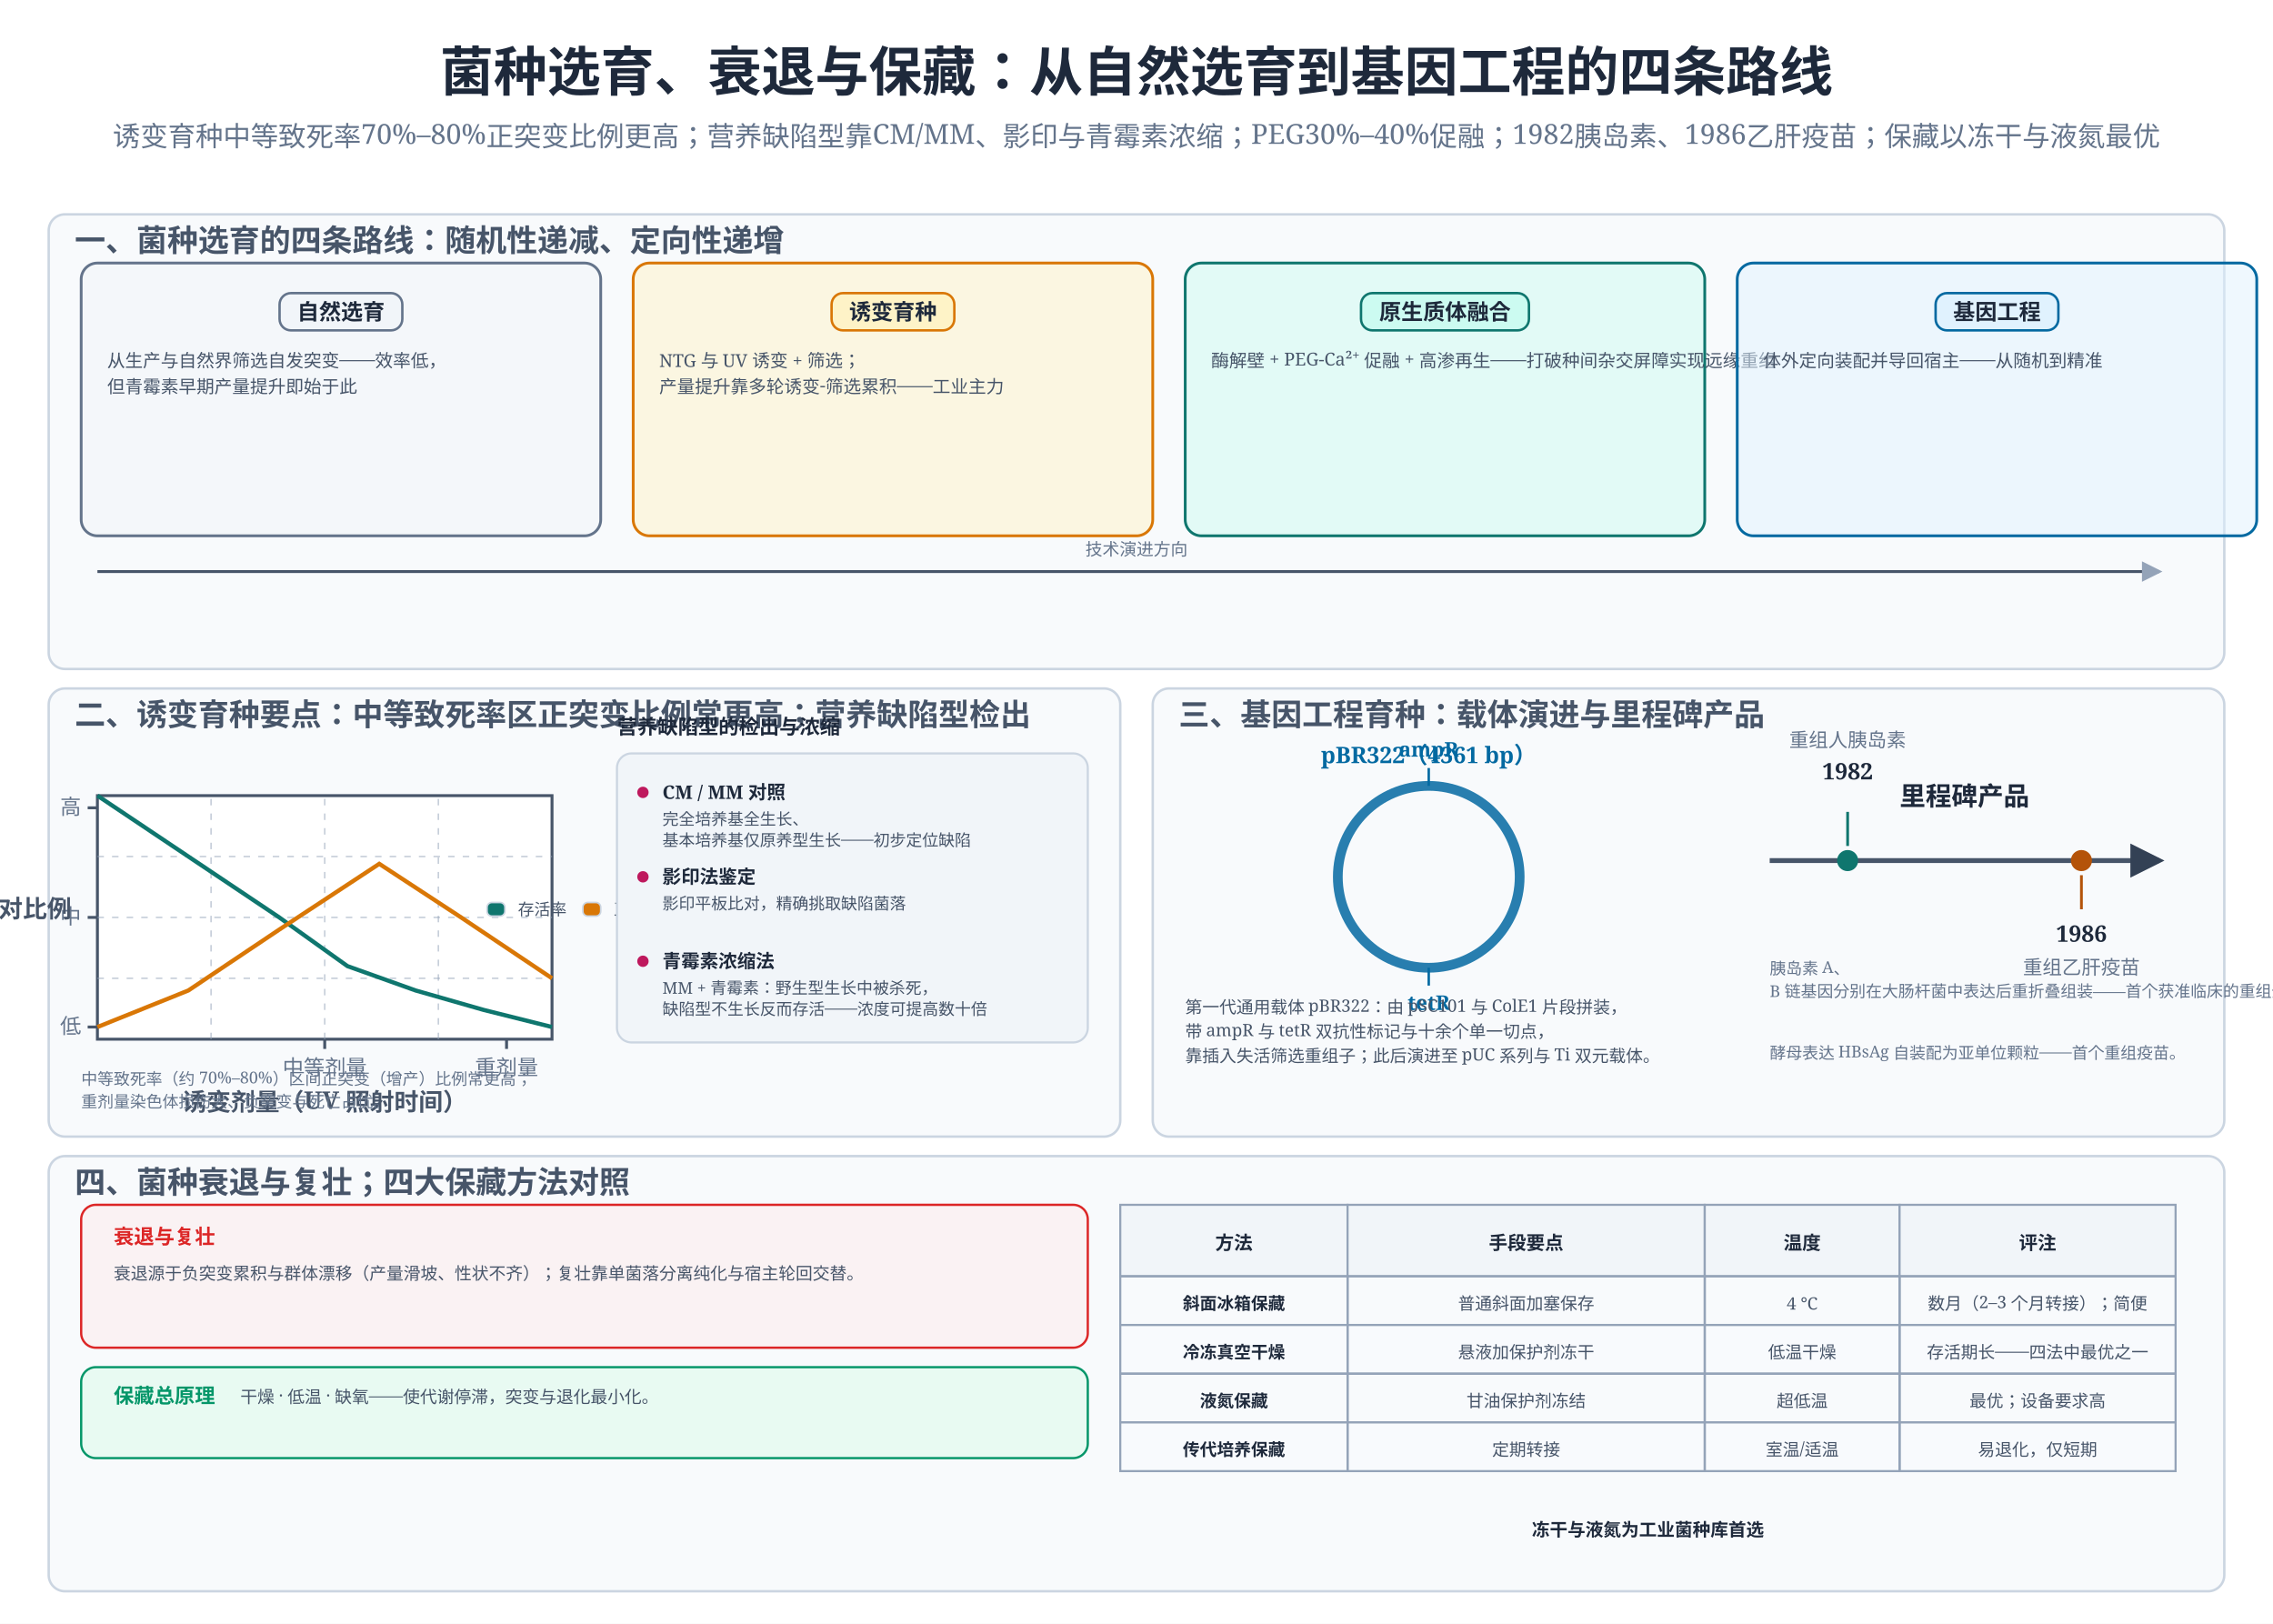
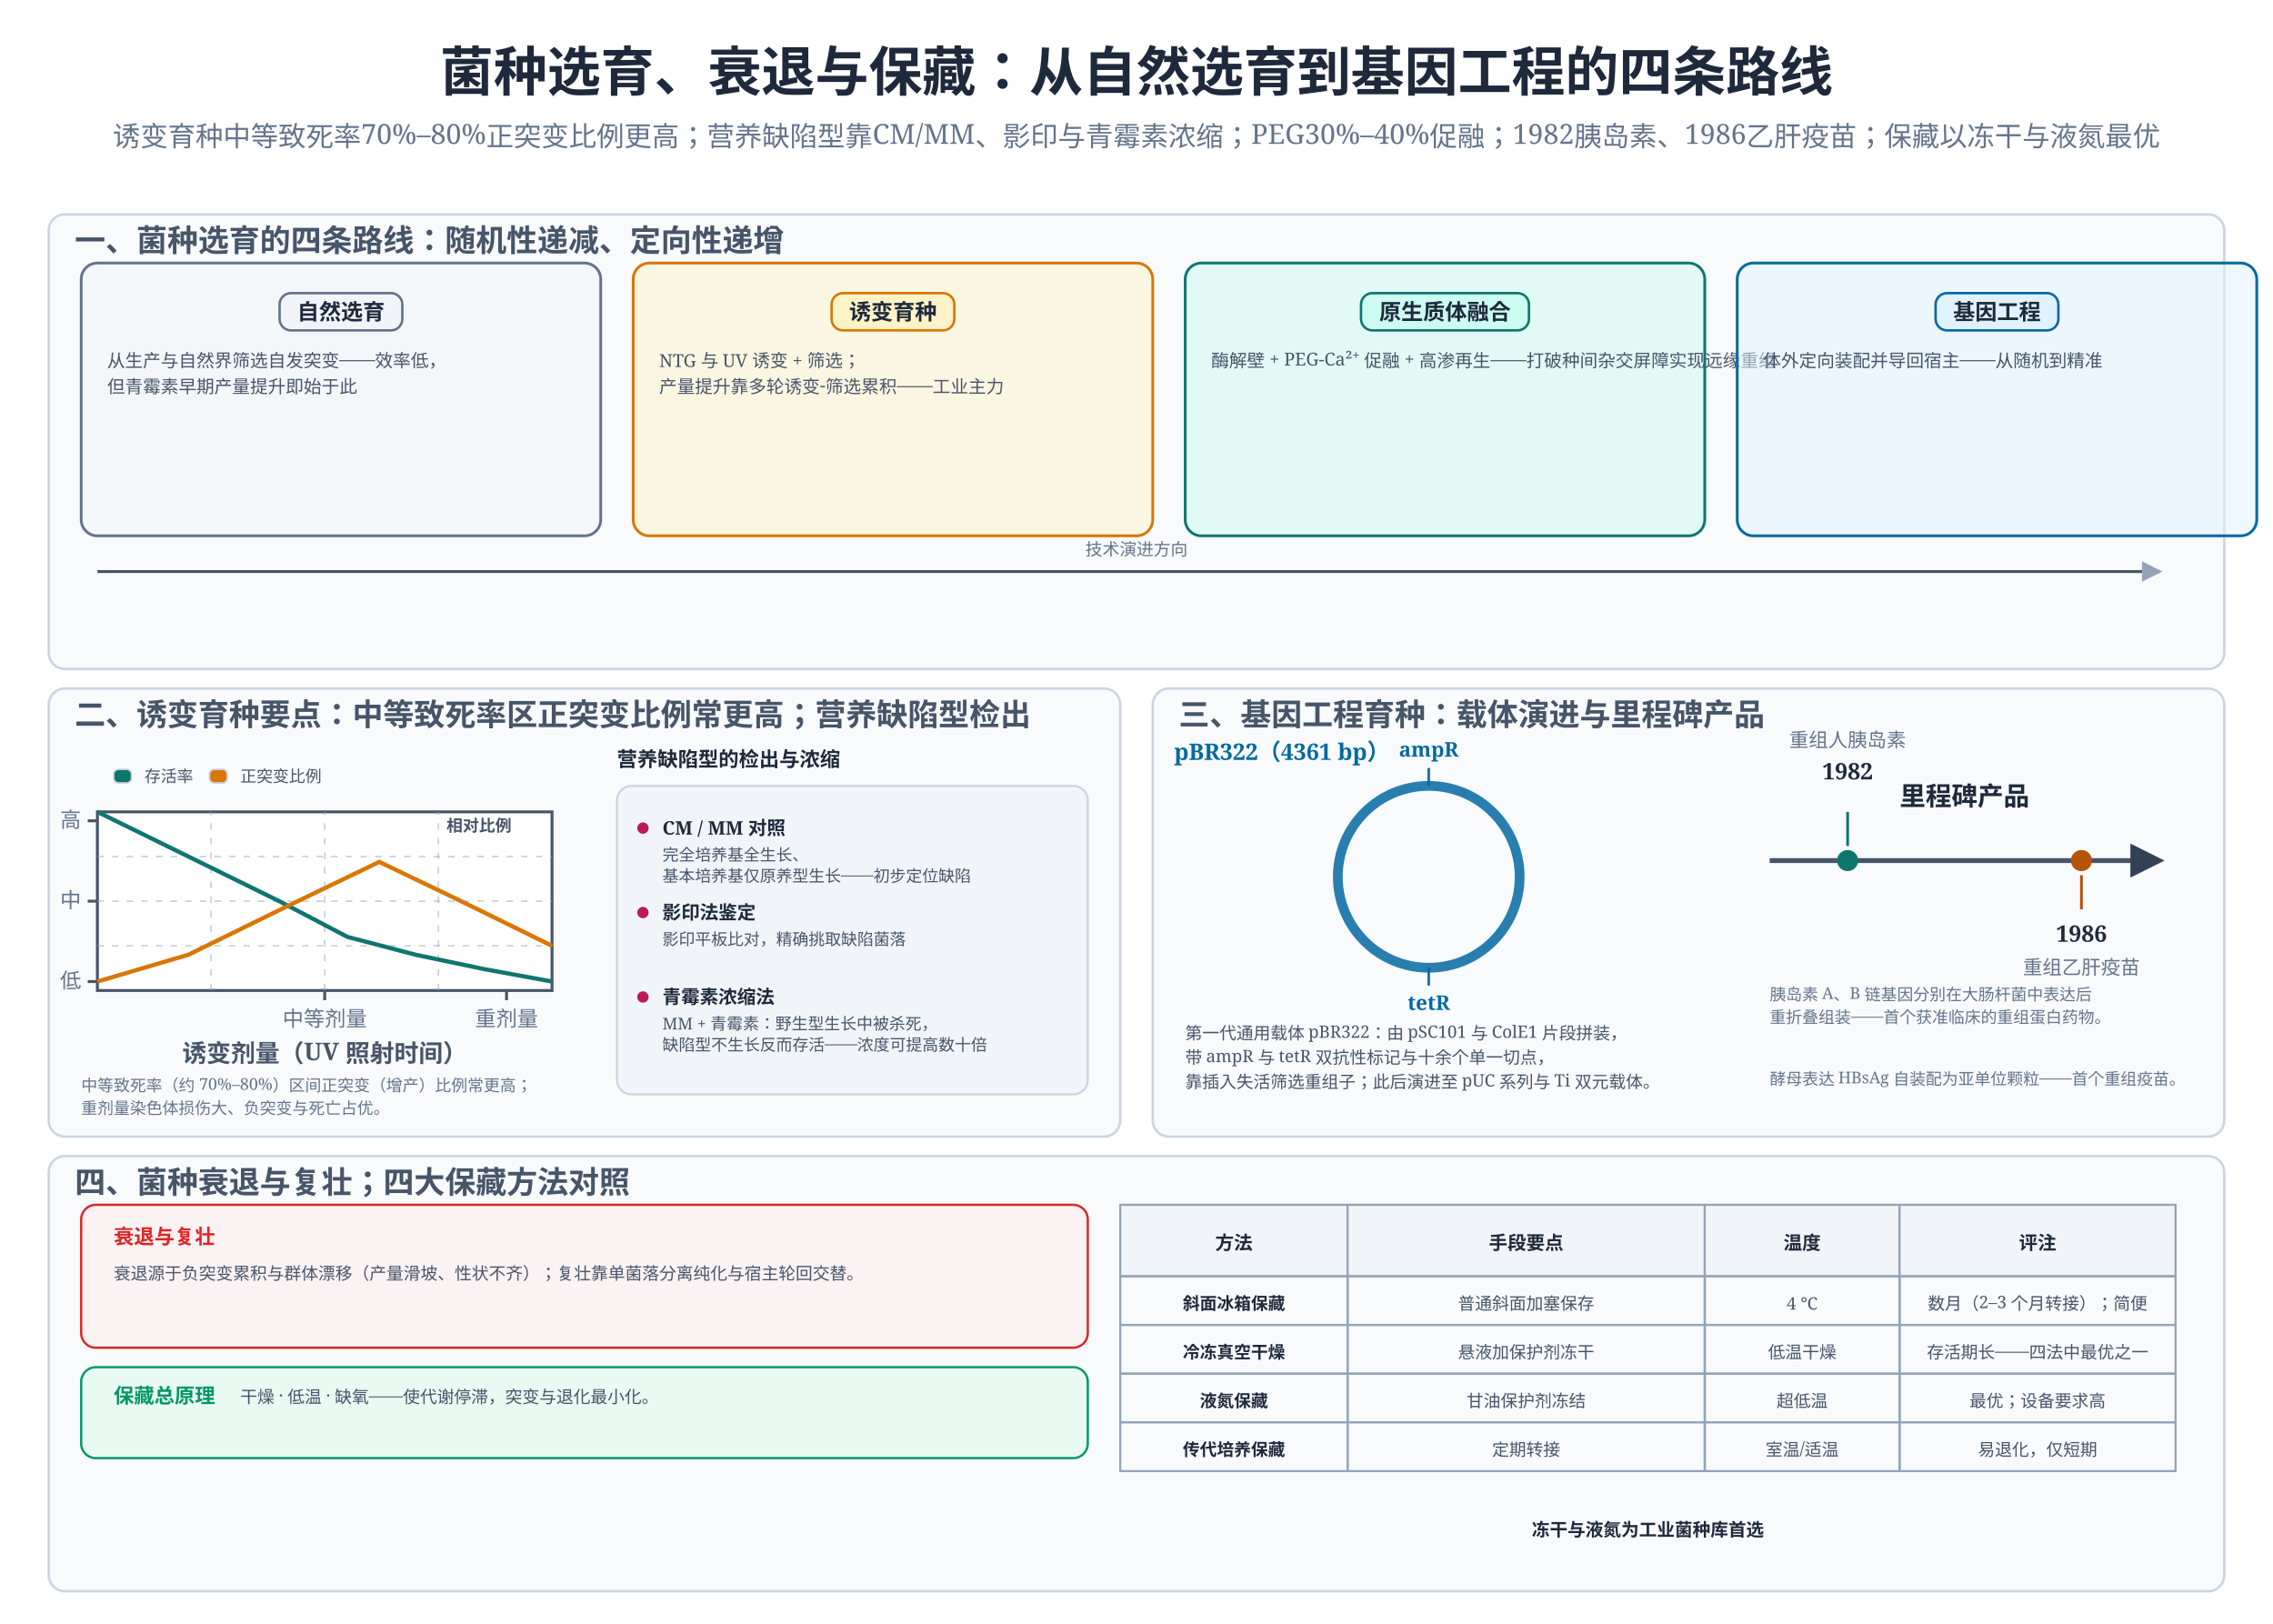
<svg xmlns="http://www.w3.org/2000/svg" width="1400" height="1000" viewBox="0 0 1400 1000" font-family="Noto Serif SC, LXGW WenKai, Songti SC, serif">
  <defs>
    <marker id="arr-ink" viewBox="0 0 10 10" refX="8.5" refY="5" markerWidth="7" markerHeight="7" orient="auto-start-reverse">
      <path d="M0,0 L10,5 L0,10 z" fill="#334155" />
    </marker>
    <marker id="arr-dna" viewBox="0 0 10 10" refX="8.5" refY="5" markerWidth="7" markerHeight="7" orient="auto-start-reverse">
      <path d="M0,0 L10,5 L0,10 z" fill="#0f766e" />
    </marker>
    <marker id="arr-rna" viewBox="0 0 10 10" refX="8.5" refY="5" markerWidth="7" markerHeight="7" orient="auto-start-reverse">
      <path d="M0,0 L10,5 L0,10 z" fill="#b45309" />
    </marker>
    <marker id="arr-pro" viewBox="0 0 10 10" refX="8.5" refY="5" markerWidth="7" markerHeight="7" orient="auto-start-reverse">
      <path d="M0,0 L10,5 L0,10 z" fill="#6d28d9" />
    </marker>
    <marker id="arr-enz" viewBox="0 0 10 10" refX="8.5" refY="5" markerWidth="7" markerHeight="7" orient="auto-start-reverse">
      <path d="M0,0 L10,5 L0,10 z" fill="#be185d" />
    </marker>
    <marker id="arr-acc" viewBox="0 0 10 10" refX="8.5" refY="5" markerWidth="7" markerHeight="7" orient="auto-start-reverse">
      <path d="M0,0 L10,5 L0,10 z" fill="#0369a1" />
    </marker>
    <marker id="arr-ok" viewBox="0 0 10 10" refX="8.5" refY="5" markerWidth="7" markerHeight="7" orient="auto-start-reverse">
      <path d="M0,0 L10,5 L0,10 z" fill="#059669" />
    </marker>
    <marker id="arr-warn" viewBox="0 0 10 10" refX="8.5" refY="5" markerWidth="7" markerHeight="7" orient="auto-start-reverse">
      <path d="M0,0 L10,5 L0,10 z" fill="#b45309" />
    </marker>
    <marker id="arr-bad" viewBox="0 0 10 10" refX="8.5" refY="5" markerWidth="7" markerHeight="7" orient="auto-start-reverse">
      <path d="M0,0 L10,5 L0,10 z" fill="#dc2626" />
    </marker>
    <marker id="arr-mute" viewBox="0 0 10 10" refX="8.5" refY="5" markerWidth="7" markerHeight="7" orient="auto-start-reverse">
      <path d="M0,0 L10,5 L0,10 z" fill="#94a3b8" />
    </marker>
  </defs>
  <rect x="0" y="0" width="1400" height="1000" fill="#ffffff" />
  <text x="700" y="56" text-anchor="middle" font-size="33" font-weight="700" fill="#1e293b">菌种选育、衰退与保藏：从自然选育到基因工程的四条路线</text>
  <text x="700" y="90" text-anchor="middle" font-size="17" fill="#64748b">诱变育种中等致死率70%–80%正突变比例更高；营养缺陷型靠CM/MM、影印与青霉素浓缩；PEG30%–40%促融；1982胰岛素、1986乙肝疫苗；保藏以冻干与液氮最优</text>
  <rect x="30" y="132" width="1340" height="280" rx="10" fill="#f8fafc" stroke="#cbd5e1" stroke-width="1.5" />
  <text x="46" y="154.84" font-size="19" fill="#475569" font-weight="700">一、菌种选育的四条路线：随机性递减、定向性递增</text>
  <rect x="50" y="162" width="320" height="168" rx="10" fill="#f1f5f9" fill-opacity="0.5" stroke="#64748b" stroke-width="1.7" />
  <rect x="172.19" y="180.525" width="75.62" height="22.95" rx="7" fill="#f1f5f9" stroke="#64748b" stroke-width="1.5" />
  <text x="210" y="196.86" font-size="13.5" fill="#1e293b" text-anchor="middle" font-weight="700">自然选育</text>
  <text x="66" y="226" font-size="11" fill="#475569">从生产与自然界筛选自发突变——效率低，</text>
  <text x="66" y="242" font-size="11" fill="#475569">但青霉素早期产量提升即始于此</text>
  <rect x="390" y="162" width="320" height="168" rx="10" fill="#fef3c7" fill-opacity="0.5" stroke="#d97706" stroke-width="1.7" />
  <rect x="512.19" y="180.525" width="75.62" height="22.95" rx="7" fill="#fef3c7" stroke="#d97706" stroke-width="1.5" />
  <text x="550" y="196.86" font-size="13.5" fill="#1e293b" text-anchor="middle" font-weight="700">诱变育种</text>
  <text x="406" y="226" font-size="11" fill="#475569">NTG 与 UV 诱变 + 筛选；</text>
  <text x="406" y="242" font-size="11" fill="#475569">产量提升靠多轮诱变-筛选累积——工业主力</text>
  <rect x="730" y="162" width="320" height="168" rx="10" fill="#ccfbf1" fill-opacity="0.5" stroke="#0f766e" stroke-width="1.7" />
  <rect x="838.285" y="180.525" width="103.43" height="22.95" rx="7" fill="#ccfbf1" stroke="#0f766e" stroke-width="1.5" />
  <text x="890" y="196.86" font-size="13.5" fill="#1e293b" text-anchor="middle" font-weight="700">原生质体融合</text>
  <text x="746" y="226" font-size="11" fill="#475569">酶解壁 + PEG-Ca²⁺ 促融 + 高渗再生——打破种间杂交屏障实现远缘重组</text>
  <rect x="1070" y="162" width="320" height="168" rx="10" fill="#e0f2fe" fill-opacity="0.5" stroke="#0369a1" stroke-width="1.7" />
  <rect x="1192.19" y="180.525" width="75.62" height="22.95" rx="7" fill="#e0f2fe" stroke="#0369a1" stroke-width="1.5" />
  <text x="1230" y="196.86" font-size="13.5" fill="#1e293b" text-anchor="middle" font-weight="700">基因工程</text>
  <text x="1086" y="226" font-size="11" fill="#475569">体外定向装配并导回宿主——从随机到精准</text>
  <line x1="60" y1="352" x2="1330" y2="352" stroke="#475569" stroke-width="1.8" marker-end="url(#arr-mute)" />
  <text x="700" y="342" font-size="10.5" fill="#64748b" text-anchor="middle">技术演进方向</text>
  <rect x="30" y="424" width="660" height="276" rx="10" fill="#f8fafc" stroke="#cbd5e1" stroke-width="1.5" />
  <text x="46" y="446.84" font-size="19" fill="#475569" font-weight="700">二、诱变育种要点：中等致死率区正突变比例常更高；营养缺陷型检出</text>
-   <rect x="60" y="490" width="280" height="150" fill="#ffffff" stroke="#475569" stroke-width="1.8" />
-   <line x1="60" y1="602.5" x2="340" y2="602.5" stroke="#94a3b8" stroke-width="0.9" stroke-dasharray="4 5" opacity="0.55" />
-   <line x1="130" y1="640" x2="130" y2="490" stroke="#94a3b8" stroke-width="0.9" stroke-dasharray="4 5" opacity="0.55" />
-   <line x1="60" y1="565" x2="340" y2="565" stroke="#94a3b8" stroke-width="0.9" stroke-dasharray="4 5" opacity="0.55" />
-   <line x1="200" y1="640" x2="200" y2="490" stroke="#94a3b8" stroke-width="0.9" stroke-dasharray="4 5" opacity="0.55" />
+   <rect x="60" y="500" width="280" height="110" fill="#ffffff" stroke="#475569" stroke-width="1.8" />
+   <line x1="60" y1="582.5" x2="340" y2="582.5" stroke="#94a3b8" stroke-width="0.9" stroke-dasharray="4 5" opacity="0.55" />
+   <line x1="130" y1="610" x2="130" y2="500" stroke="#94a3b8" stroke-width="0.9" stroke-dasharray="4 5" opacity="0.55" />
+   <line x1="60" y1="555" x2="340" y2="555" stroke="#94a3b8" stroke-width="0.9" stroke-dasharray="4 5" opacity="0.55" />
+   <line x1="200" y1="610" x2="200" y2="500" stroke="#94a3b8" stroke-width="0.9" stroke-dasharray="4 5" opacity="0.55" />
  <line x1="60" y1="527.5" x2="340" y2="527.5" stroke="#94a3b8" stroke-width="0.9" stroke-dasharray="4 5" opacity="0.55" />
-   <line x1="270" y1="640" x2="270" y2="490" stroke="#94a3b8" stroke-width="0.9" stroke-dasharray="4 5" opacity="0.55" />
-   <line x1="200" y1="640" x2="200" y2="646" stroke="#475569" stroke-width="1.8" />
-   <text x="200" y="662" font-size="13" fill="#64748b" text-anchor="middle">中等剂量</text>
-   <line x1="312" y1="640" x2="312" y2="646" stroke="#475569" stroke-width="1.8" />
-   <text x="312" y="662" font-size="13" fill="#64748b" text-anchor="middle">重剂量</text>
-   <line x1="54" y1="632.5" x2="60" y2="632.5" stroke="#475569" stroke-width="1.8" />
-   <text x="50" y="636.5" font-size="13" fill="#64748b" text-anchor="end">低</text>
-   <line x1="54" y1="565" x2="60" y2="565" stroke="#475569" stroke-width="1.8" />
-   <text x="50" y="569" font-size="13" fill="#64748b" text-anchor="end">中</text>
-   <line x1="54" y1="497.5" x2="60" y2="497.5" stroke="#475569" stroke-width="1.8" />
-   <text x="50" y="501.5" font-size="13" fill="#64748b" text-anchor="end">高</text>
-   <text x="200" y="684" font-size="15" fill="#475569" text-anchor="middle" font-weight="600">诱变剂量（UV 照射时间）</text>
-   <text x="14" y="565" font-size="15" fill="#475569" text-anchor="middle" font-weight="600">相对比例</text>
-   <path d="M60.0,490.0 L116.0,527.5 L172.0,565.0 L214.0,595.0 L256.0,610.0 L298.0,622.0 L340.0,632.5" fill="none" stroke="#0f766e" stroke-width="2.6" />
-   <path d="M60.0,632.5 L116.0,610.0 L172.0,572.5 L233.6,532.0 L284.0,565.0 L340.0,602.5" fill="none" stroke="#d97706" stroke-width="2.6" />
-   <rect x="300" y="555.8" width="11" height="8.4" rx="3" fill="#0f766e" stroke="#cbd5e1" stroke-width="1" />
-   <text x="319" y="563.6" font-size="10" fill="#475569">存活率</text>
-   <rect x="359" y="555.8" width="11" height="8.4" rx="3" fill="#d97706" stroke="#cbd5e1" stroke-width="1" />
-   <text x="378" y="563.6" font-size="10" fill="#475569">正突变比例</text>
-   <text x="50" y="668" font-size="10" fill="#64748b">中等致死率（约 70%–80%）区间正突变（增产）比例常更高；</text>
-   <text x="50" y="682" font-size="10" fill="#64748b">重剂量染色体损伤大、负突变与死亡占优。</text>
-   <text x="380" y="452" font-size="12.5" fill="#1e293b" font-weight="700">营养缺陷型的检出与浓缩</text>
-   <rect x="380" y="464" width="290" height="178" rx="9" fill="#f1f5f9" stroke="#cbd5e1" stroke-width="1.3" />
-   <circle cx="396" cy="488" r="3.5" fill="#be185d" />
-   <text x="408" y="492" font-size="11.5" fill="#1e293b" font-weight="700">CM / MM 对照</text>
-   <text x="408" y="508" font-size="10" fill="#475569">完全培养基全生长、</text>
-   <text x="408" y="521" font-size="10" fill="#475569">基本培养基仅原养型生长——初步定位缺陷</text>
-   <circle cx="396" cy="540" r="3.5" fill="#be185d" />
-   <text x="408" y="544" font-size="11.5" fill="#1e293b" font-weight="700">影印法鉴定</text>
-   <text x="408" y="560" font-size="10" fill="#475569">影印平板比对，精确挑取缺陷菌落</text>
-   <circle cx="396" cy="592" r="3.5" fill="#be185d" />
-   <text x="408" y="596" font-size="11.5" fill="#1e293b" font-weight="700">青霉素浓缩法</text>
-   <text x="408" y="612" font-size="10" fill="#475569">MM + 青霉素：野生型生长中被杀死，</text>
-   <text x="408" y="625" font-size="10" fill="#475569">缺陷型不生长反而存活——浓度可提高数十倍</text>
+   <line x1="270" y1="610" x2="270" y2="500" stroke="#94a3b8" stroke-width="0.9" stroke-dasharray="4 5" opacity="0.55" />
+   <line x1="200" y1="610" x2="200" y2="616" stroke="#475569" stroke-width="1.8" />
+   <text x="200" y="632" font-size="13" fill="#64748b" text-anchor="middle">中等剂量</text>
+   <line x1="312" y1="610" x2="312" y2="616" stroke="#475569" stroke-width="1.8" />
+   <text x="312" y="632" font-size="13" fill="#64748b" text-anchor="middle">重剂量</text>
+   <line x1="54" y1="604.5" x2="60" y2="604.5" stroke="#475569" stroke-width="1.8" />
+   <text x="50" y="608.5" font-size="13" fill="#64748b" text-anchor="end">低</text>
+   <line x1="54" y1="555" x2="60" y2="555" stroke="#475569" stroke-width="1.8" />
+   <text x="50" y="559" font-size="13" fill="#64748b" text-anchor="end">中</text>
+   <line x1="54" y1="505.5" x2="60" y2="505.5" stroke="#475569" stroke-width="1.8" />
+   <text x="50" y="509.5" font-size="13" fill="#64748b" text-anchor="end">高</text>
+   <text x="200" y="654" font-size="15" fill="#475569" text-anchor="middle" font-weight="600">诱变剂量（UV 照射时间）</text>
+   <text x="275" y="512" font-size="10" fill="#475569" font-weight="600">相对比例</text>
+   <path d="M60.0,500.0 L116.0,527.5 L172.0,555.0 L214.0,577.0 L256.0,588.0 L298.0,596.8 L340.0,604.5" fill="none" stroke="#0f766e" stroke-width="2.6" />
+   <path d="M60.0,604.5 L116.0,588.0 L172.0,560.5 L233.6,530.8 L284.0,555.0 L340.0,582.5" fill="none" stroke="#d97706" stroke-width="2.6" />
+   <rect x="70" y="473.8" width="11" height="8.4" rx="3" fill="#0f766e" stroke="#cbd5e1" stroke-width="1" />
+   <text x="89" y="481.6" font-size="10" fill="#475569">存活率</text>
+   <rect x="129" y="473.8" width="11" height="8.4" rx="3" fill="#d97706" stroke="#cbd5e1" stroke-width="1" />
+   <text x="148" y="481.6" font-size="10" fill="#475569">正突变比例</text>
+   <text x="50" y="672" font-size="10" fill="#64748b">中等致死率（约 70%–80%）区间正突变（增产）比例常更高；</text>
+   <text x="50" y="686" font-size="10" fill="#64748b">重剂量染色体损伤大、负突变与死亡占优。</text>
+   <text x="380" y="472" font-size="12.5" fill="#1e293b" font-weight="700">营养缺陷型的检出与浓缩</text>
+   <rect x="380" y="484" width="290" height="190" rx="9" fill="#f1f5f9" stroke="#cbd5e1" stroke-width="1.3" />
+   <circle cx="396" cy="510" r="3.5" fill="#be185d" />
+   <text x="408" y="514" font-size="11.5" fill="#1e293b" font-weight="700">CM / MM 对照</text>
+   <text x="408" y="530" font-size="10" fill="#475569">完全培养基全生长、</text>
+   <text x="408" y="543" font-size="10" fill="#475569">基本培养基仅原养型生长——初步定位缺陷</text>
+   <circle cx="396" cy="562" r="3.5" fill="#be185d" />
+   <text x="408" y="566" font-size="11.5" fill="#1e293b" font-weight="700">影印法鉴定</text>
+   <text x="408" y="582" font-size="10" fill="#475569">影印平板比对，精确挑取缺陷菌落</text>
+   <circle cx="396" cy="614" r="3.5" fill="#be185d" />
+   <text x="408" y="618" font-size="11.5" fill="#1e293b" font-weight="700">青霉素浓缩法</text>
+   <text x="408" y="634" font-size="10" fill="#475569">MM + 青霉素：野生型生长中被杀死，</text>
+   <text x="408" y="647" font-size="10" fill="#475569">缺陷型不生长反而存活——浓度可提高数十倍</text>
  <rect x="710" y="424" width="660" height="276" rx="10" fill="#f8fafc" stroke="#cbd5e1" stroke-width="1.5" />
  <text x="726" y="446.84" font-size="19" fill="#475569" font-weight="700">三、基因工程育种：载体演进与里程碑产品</text>
  <circle cx="880" cy="540" r="56" fill="none" stroke="#0369a1" stroke-width="6" opacity="0.85" />
  <text x="880" y="466" font-size="12.5" fill="#0369a1" text-anchor="middle" font-weight="700">ampR</text>
  <line x1="880" y1="484" x2="880" y2="473" stroke="#0369a1" stroke-width="1.5" />
  <text x="880" y="622" font-size="12.5" fill="#0369a1" text-anchor="middle" font-weight="700">tetR</text>
  <line x1="880" y1="596" x2="880" y2="607" stroke="#0369a1" stroke-width="1.5" />
-   <text x="880" y="470" font-size="14" fill="#0369a1" text-anchor="middle" font-weight="700">pBR322（4361 bp）</text>
-   <text x="730" y="624" font-size="10.5" fill="#475569">第一代通用载体 pBR322：由 pSC101 与 ColE1 片段拼装，</text>
-   <text x="730" y="639" font-size="10.5" fill="#475569">带 ampR 与 tetR 双抗性标记与十余个单一切点，</text>
-   <text x="730" y="654" font-size="10.5" fill="#475569">靠插入失活筛选重组子；此后演进至 pUC 系列与 Ti 双元载体。</text>
+   <text x="856" y="468" font-size="14" fill="#0369a1" text-anchor="end" font-weight="700">pBR322（4361 bp）</text>
+   <text x="730" y="640" font-size="10.5" fill="#475569">第一代通用载体 pBR322：由 pSC101 与 ColE1 片段拼装，</text>
+   <text x="730" y="655" font-size="10.5" fill="#475569">带 ampR 与 tetR 双抗性标记与十余个单一切点，</text>
+   <text x="730" y="670" font-size="10.5" fill="#475569">靠插入失活筛选重组子；此后演进至 pUC 系列与 Ti 双元载体。</text>
  <text x="1210" y="496" font-size="16" fill="#1e293b" text-anchor="middle" font-weight="700">里程碑产品</text>
  <line x1="1090" y1="530" x2="1330" y2="530" stroke="#475569" stroke-width="3" marker-end="url(#arr-ink)" />
  <circle cx="1138" cy="530" r="6.5" fill="#0f766e" />
  <line x1="1138" y1="521" x2="1138" y2="500" stroke="#0f766e" stroke-width="1.7" />
  <text x="1138" y="480" font-size="14" fill="#1e293b" text-anchor="middle" font-weight="700">1982</text>
  <text x="1138" y="460" font-size="12" fill="#64748b" text-anchor="middle">重组人胰岛素</text>
  <circle cx="1282" cy="530" r="6.5" fill="#b45309" />
  <line x1="1282" y1="539" x2="1282" y2="560" stroke="#b45309" stroke-width="1.7" />
  <text x="1282" y="580" font-size="14" fill="#1e293b" text-anchor="middle" font-weight="700">1986</text>
  <text x="1282" y="600" font-size="12" fill="#64748b" text-anchor="middle">重组乙肝疫苗</text>
-   <text x="1090" y="600" font-size="10" fill="#64748b">胰岛素 A、</text>
-   <text x="1090" y="614" font-size="10" fill="#64748b">B 链基因分别在大肠杆菌中表达后重折叠组装——首个获准临床的重组蛋白药物。</text>
-   <text x="1090" y="652" font-size="10" fill="#64748b">酵母表达 HBsAg 自装配为亚单位颗粒——首个重组疫苗。</text>
+   <text x="1090" y="616" font-size="10" fill="#64748b">胰岛素 A、B 链基因分别在大肠杆菌中表达后</text>
+   <text x="1090" y="630" font-size="10" fill="#64748b">重折叠组装——首个获准临床的重组蛋白药物。</text>
+   <text x="1090" y="668" font-size="10" fill="#64748b">酵母表达 HBsAg 自装配为亚单位颗粒——首个重组疫苗。</text>
  <rect x="30" y="712" width="1340" height="268" rx="10" fill="#f8fafc" stroke="#cbd5e1" stroke-width="1.5" />
  <text x="46" y="734.84" font-size="19" fill="#475569" font-weight="700">四、菌种衰退与复壮；四大保藏方法对照</text>
  <rect x="50" y="742" width="620" height="88" rx="9" fill="#fee2e2" fill-opacity="0.35" stroke="#dc2626" stroke-width="1.4" />
  <text x="70" y="766" font-size="12.5" fill="#dc2626" font-weight="700">衰退与复壮</text>
  <text x="70" y="788" font-size="10.5" fill="#475569">衰退源于负突变累积与群体漂移（产量滑坡、性状不齐）；复壮靠单菌落分离纯化与宿主轮回交替。</text>
  <rect x="50" y="842" width="620" height="56" rx="9" fill="#d1fae5" fill-opacity="0.4" stroke="#059669" stroke-width="1.4" />
  <text x="70" y="864" font-size="12.5" fill="#059669" font-weight="700">保藏总原理</text>
  <text x="148" y="864" font-size="10.5" fill="#475569">干燥 · 低温 · 缺氧——使代谢停滞，突变与退化最小化。</text>
  <rect x="690" y="742" width="140" height="44" fill="#f1f5f9" stroke="#94a3b8" stroke-width="1.3" />
  <text x="760" y="769.5" font-size="11.5" fill="#1e293b" text-anchor="middle" font-weight="700">方法</text>
  <rect x="830" y="742" width="220" height="44" fill="#f1f5f9" stroke="#94a3b8" stroke-width="1.3" />
  <text x="940" y="769.5" font-size="11.5" fill="#1e293b" text-anchor="middle" font-weight="700">手段要点</text>
  <rect x="1050" y="742" width="120" height="44" fill="#f1f5f9" stroke="#94a3b8" stroke-width="1.3" />
  <text x="1110" y="769.5" font-size="11.5" fill="#1e293b" text-anchor="middle" font-weight="700">温度</text>
  <rect x="1170" y="742" width="170" height="44" fill="#f1f5f9" stroke="#94a3b8" stroke-width="1.3" />
  <text x="1255" y="769.5" font-size="11.5" fill="#1e293b" text-anchor="middle" font-weight="700">评注</text>
  <rect x="690" y="786" width="140" height="30" fill="none" stroke="#94a3b8" stroke-width="1.3" />
  <text x="760" y="806.5" font-size="10.5" fill="#1e293b" text-anchor="middle" font-weight="700">斜面冰箱保藏</text>
  <rect x="830" y="786" width="220" height="30" fill="none" stroke="#94a3b8" stroke-width="1.3" />
  <text x="940" y="806.5" font-size="10.5" fill="#475569" text-anchor="middle" font-weight="500">普通斜面加塞保存</text>
  <rect x="1050" y="786" width="120" height="30" fill="none" stroke="#94a3b8" stroke-width="1.3" />
  <text x="1110" y="806.5" font-size="10.5" fill="#475569" text-anchor="middle" font-weight="500">4 ℃</text>
  <rect x="1170" y="786" width="170" height="30" fill="none" stroke="#94a3b8" stroke-width="1.3" />
  <text x="1255" y="806.5" font-size="10.5" fill="#475569" text-anchor="middle" font-weight="500">数月（2–3 个月转接）；简便</text>
  <rect x="690" y="816" width="650" height="30" fill="#f8fafc" fill-opacity="0.85" />
  <rect x="690" y="816" width="140" height="30" fill="none" stroke="#94a3b8" stroke-width="1.3" />
  <text x="760" y="836.5" font-size="10.5" fill="#1e293b" text-anchor="middle" font-weight="700">冷冻真空干燥</text>
  <rect x="830" y="816" width="220" height="30" fill="none" stroke="#94a3b8" stroke-width="1.3" />
  <text x="940" y="836.5" font-size="10.5" fill="#475569" text-anchor="middle" font-weight="500">悬液加保护剂冻干</text>
  <rect x="1050" y="816" width="120" height="30" fill="none" stroke="#94a3b8" stroke-width="1.3" />
  <text x="1110" y="836.5" font-size="10.5" fill="#475569" text-anchor="middle" font-weight="500">低温干燥</text>
  <rect x="1170" y="816" width="170" height="30" fill="none" stroke="#94a3b8" stroke-width="1.3" />
  <text x="1255" y="836.5" font-size="10.5" fill="#475569" text-anchor="middle" font-weight="500">存活期长——四法中最优之一</text>
  <rect x="690" y="846" width="140" height="30" fill="none" stroke="#94a3b8" stroke-width="1.3" />
  <text x="760" y="866.5" font-size="10.5" fill="#1e293b" text-anchor="middle" font-weight="700">液氮保藏</text>
  <rect x="830" y="846" width="220" height="30" fill="none" stroke="#94a3b8" stroke-width="1.3" />
  <text x="940" y="866.5" font-size="10.5" fill="#475569" text-anchor="middle" font-weight="500">甘油保护剂冻结</text>
  <rect x="1050" y="846" width="120" height="30" fill="none" stroke="#94a3b8" stroke-width="1.3" />
  <text x="1110" y="866.5" font-size="10.5" fill="#475569" text-anchor="middle" font-weight="500">超低温</text>
  <rect x="1170" y="846" width="170" height="30" fill="none" stroke="#94a3b8" stroke-width="1.3" />
  <text x="1255" y="866.5" font-size="10.5" fill="#475569" text-anchor="middle" font-weight="500">最优；设备要求高</text>
  <rect x="690" y="876" width="650" height="30" fill="#f8fafc" fill-opacity="0.85" />
  <rect x="690" y="876" width="140" height="30" fill="none" stroke="#94a3b8" stroke-width="1.3" />
  <text x="760" y="896.5" font-size="10.5" fill="#1e293b" text-anchor="middle" font-weight="700">传代培养保藏</text>
  <rect x="830" y="876" width="220" height="30" fill="none" stroke="#94a3b8" stroke-width="1.3" />
  <text x="940" y="896.5" font-size="10.5" fill="#475569" text-anchor="middle" font-weight="500">定期转接</text>
  <rect x="1050" y="876" width="120" height="30" fill="none" stroke="#94a3b8" stroke-width="1.3" />
  <text x="1110" y="896.5" font-size="10.5" fill="#475569" text-anchor="middle" font-weight="500">室温/适温</text>
  <rect x="1170" y="876" width="170" height="30" fill="none" stroke="#94a3b8" stroke-width="1.3" />
  <text x="1255" y="896.5" font-size="10.5" fill="#475569" text-anchor="middle" font-weight="500">易退化，仅短期</text>
  <text x="1015" y="946" font-size="11" fill="#1e293b" text-anchor="middle" font-weight="700">冻干与液氮为工业菌种库首选</text>
</svg>
